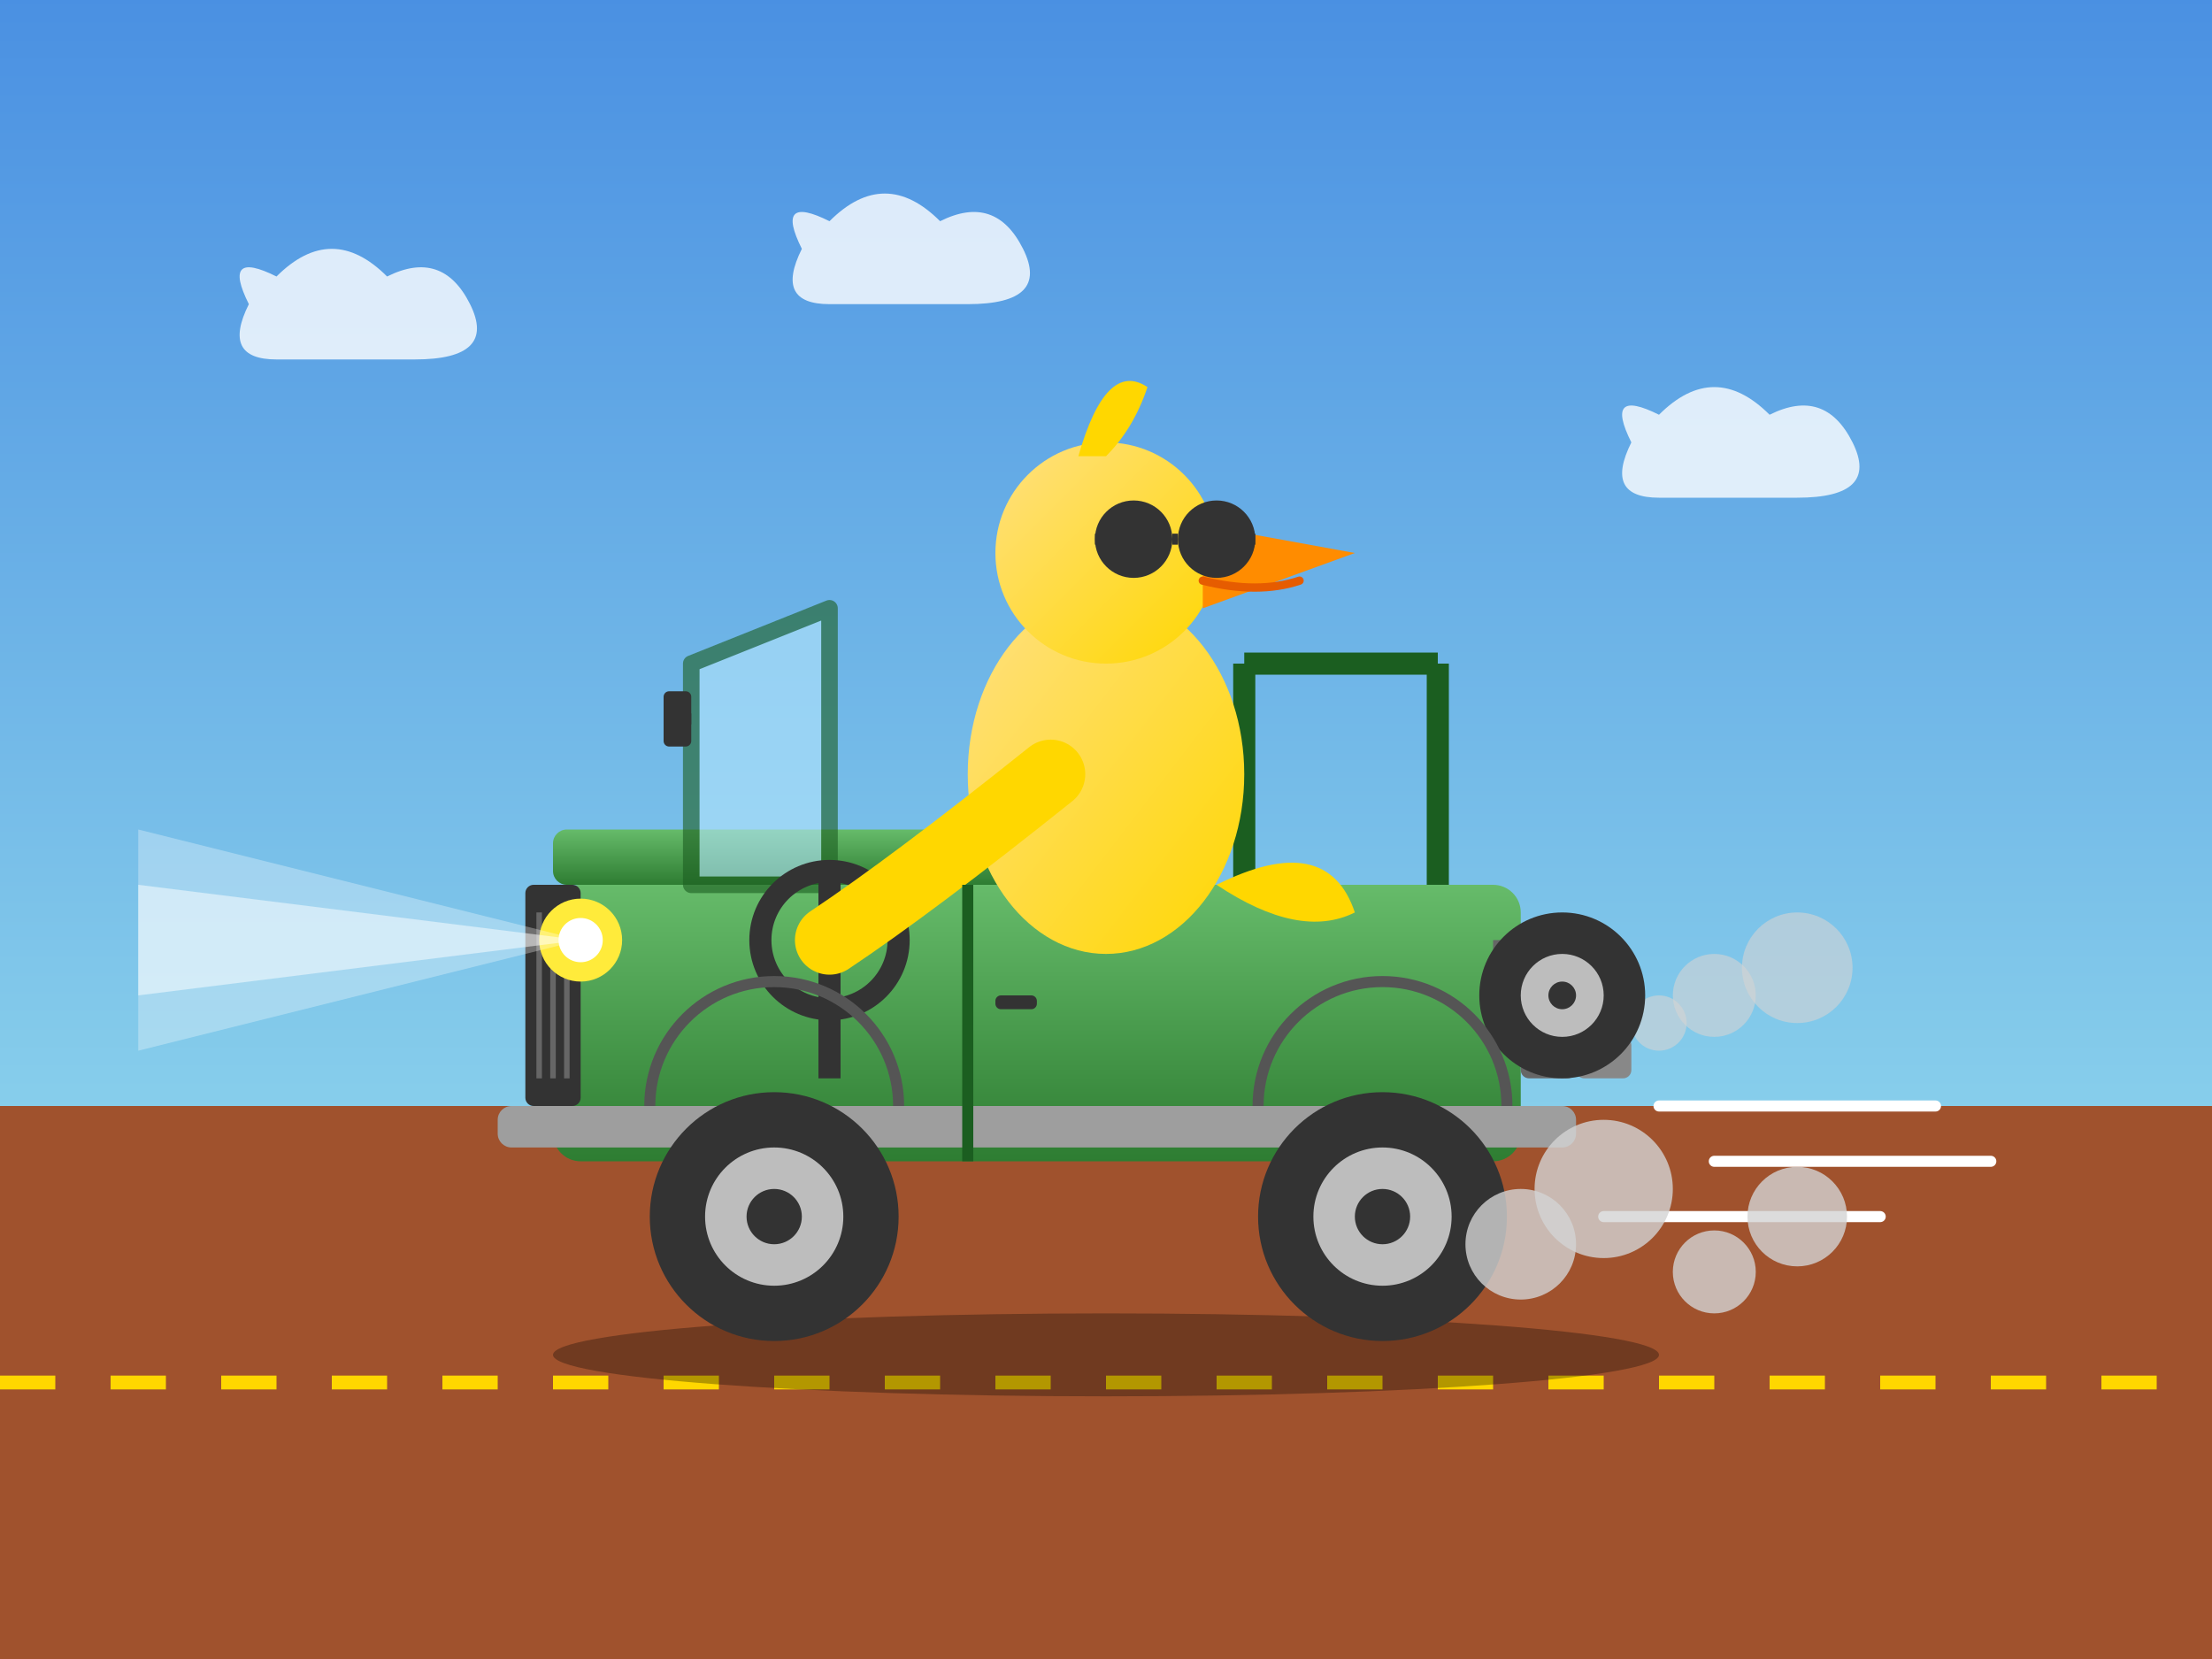
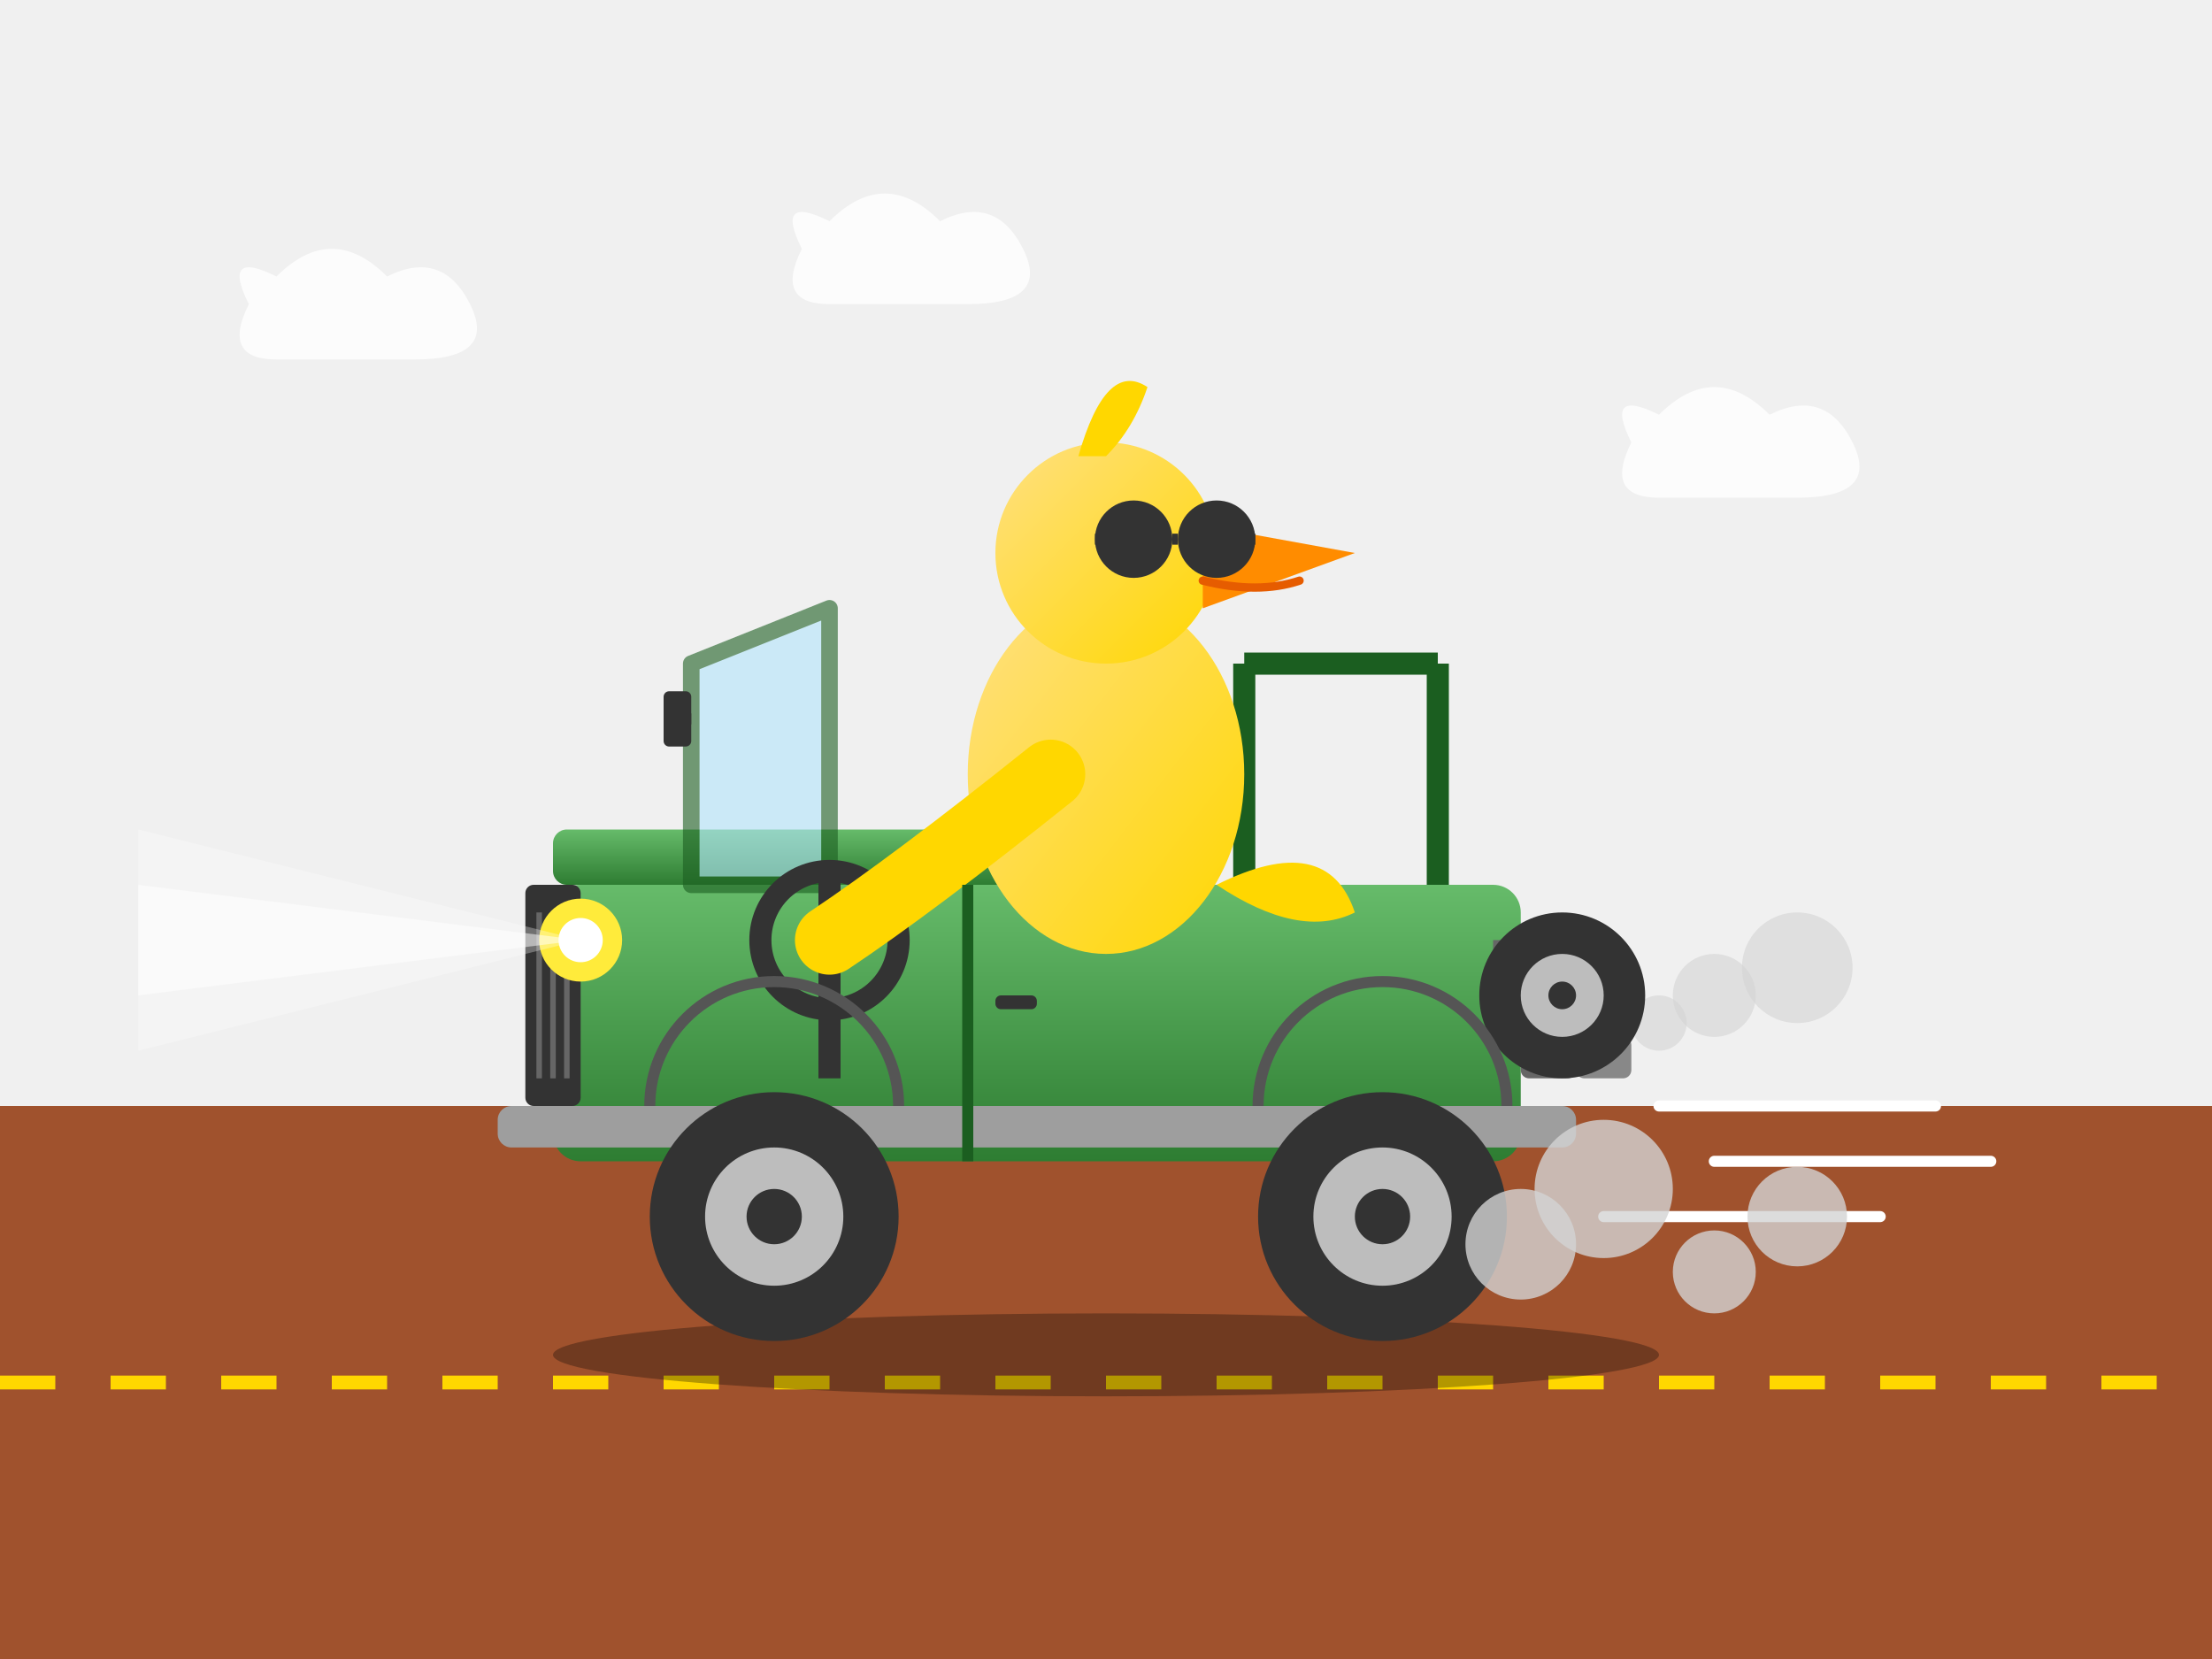
<svg xmlns="http://www.w3.org/2000/svg" viewBox="0 0 800 600">
  <defs>
    <linearGradient id="skyGrad" x1="0%" y1="0%" x2="0%" y2="100%">
      <stop offset="0%" stop-color="#4A90E2" />
      <stop offset="100%" stop-color="#87CEEB" />
    </linearGradient>
    <linearGradient id="jeepGrad" x1="0%" y1="0%" x2="0%" y2="100%">
      <stop offset="0%" stop-color="#66BB6A" />
      <stop offset="100%" stop-color="#2E7D32" />
    </linearGradient>
    <linearGradient id="duckGrad" x1="0%" y1="0%" x2="100%" y2="100%">
      <stop offset="0%" stop-color="#FFE082" />
      <stop offset="100%" stop-color="#FFD700" />
    </linearGradient>
  </defs>
-   <rect width="800" height="400" fill="url(#skyGrad)" />
+   <rect fill="url(#skyGrad)" />
  <path d="M 100 100 Q 120 80 140 100 Q 160 90 170 110 Q 180 130 150 130 L 100 130 Q 80 130 90 110 Q 80 90 100 100" fill="#FFF" opacity="0.8" />
  <path d="M 600 150 Q 620 130 640 150 Q 660 140 670 160 Q 680 180 650 180 L 600 180 Q 580 180 590 160 Q 580 140 600 150" fill="#FFF" opacity="0.8" />
  <path d="M 300 80 Q 320 60 340 80 Q 360 70 370 90 Q 380 110 350 110 L 300 110 Q 280 110 290 90 Q 280 70 300 80" fill="#FFF" opacity="0.8" />
  <rect y="400" width="800" height="200" fill="#A0522D" />
  <line x1="0" y1="500" x2="800" y2="500" stroke="#FFD700" stroke-width="5" stroke-dasharray="20,20" />
  <ellipse cx="400" cy="490" rx="200" ry="15" fill="#000" opacity="0.3" />
  <rect x="200" y="320" width="350" height="100" rx="10" fill="url(#jeepGrad)" />
  <rect x="200" y="300" width="180" height="20" rx="5" fill="url(#jeepGrad)" />
  <path d="M 450 240 L 450 320 M 520 240 L 520 320 M 450 240 L 520 240" fill="none" stroke="#1B5E20" stroke-width="8" stroke-linejoin="round" />
  <ellipse cx="400" cy="280" rx="50" ry="65" fill="url(#duckGrad)" />
  <path d="M 440 320 Q 480 300 490 330 Q 470 340 440 320" fill="#FFD700" />
  <circle cx="400" cy="200" r="40" fill="url(#duckGrad)" />
  <path d="M 390 165 Q 400 130 415 140 Q 410 155 400 165" fill="#FFD700" />
  <path d="M 435 190 L 490 200 L 435 220 Z" fill="#FF8C00" />
  <path d="M 435 210 Q 455 215 470 210" fill="none" stroke="#E65C00" stroke-width="3" stroke-linecap="round" />
  <circle cx="410" cy="195" r="14" fill="#333" />
  <circle cx="440" cy="195" r="14" fill="#333" />
  <line x1="424" y1="195" x2="426" y2="195" stroke="#333" stroke-width="4" />
  <path d="M 396 195 L 410 195 M 440 195 L 454 195" stroke="#333" stroke-width="4" />
  <polygon points="250,320 250,240 300,220 300,320" fill="#B3E5FC" opacity="0.6" stroke="#1B5E20" stroke-width="6" stroke-linejoin="round" />
  <rect x="240" y="250" width="10" height="20" rx="2" fill="#333" />
  <line x1="245" y1="260" x2="250" y2="260" stroke="#333" stroke-width="4" />
  <line x1="300" y1="365" x2="300" y2="390" stroke="#333" stroke-width="8" />
  <circle cx="300" cy="340" r="25" fill="none" stroke="#333" stroke-width="8" />
  <line x1="300" y1="315" x2="300" y2="365" stroke="#333" stroke-width="8" />
  <path d="M 380 280 Q 330 320 300 340" fill="none" stroke="#FFD700" stroke-width="25" stroke-linecap="round" />
  <rect x="190" y="320" width="20" height="80" rx="3" fill="#333" />
  <line x1="195" y1="330" x2="195" y2="390" stroke="#666" stroke-width="2" />
  <line x1="200" y1="330" x2="200" y2="390" stroke="#666" stroke-width="2" />
  <line x1="205" y1="330" x2="205" y2="390" stroke="#666" stroke-width="2" />
  <circle cx="210" cy="340" r="15" fill="#FFEB3B" />
  <circle cx="210" cy="340" r="8" fill="#FFF" />
  <polygon points="210,340 50,300 50,380" fill="#FFF" opacity="0.3" />
  <polygon points="210,340 50,320 50,360" fill="#FFF" opacity="0.5" />
  <rect x="180" y="400" width="390" height="15" rx="5" fill="#9E9E9E" />
  <line x1="350" y1="320" x2="350" y2="420" stroke="#1B5E20" stroke-width="4" />
  <rect x="360" y="360" width="15" height="5" rx="2" fill="#333" />
  <rect x="550" y="380" width="20" height="10" rx="3" fill="#666" />
  <rect x="570" y="375" width="20" height="15" rx="3" fill="#888" />
  <circle cx="600" cy="370" r="10" fill="#D3D3D3" opacity="0.6" />
  <circle cx="620" cy="360" r="15" fill="#D3D3D3" opacity="0.6" />
  <circle cx="650" cy="350" r="20" fill="#D3D3D3" opacity="0.6" />
  <rect x="540" y="340" width="10" height="40" fill="#666" />
  <circle cx="565" cy="360" r="30" fill="#333" />
  <circle cx="565" cy="360" r="15" fill="#BDBDBD" />
  <circle cx="565" cy="360" r="5" fill="#333" />
  <circle cx="280" cy="440" r="45" fill="#333" />
  <circle cx="280" cy="440" r="25" fill="#BDBDBD" />
  <circle cx="280" cy="440" r="10" fill="#333" />
  <path d="M 235 400 A 45 45 0 0 1 325 400" fill="none" stroke="#555" stroke-width="4" />
  <circle cx="500" cy="440" r="45" fill="#333" />
  <circle cx="500" cy="440" r="25" fill="#BDBDBD" />
  <circle cx="500" cy="440" r="10" fill="#333" />
  <path d="M 455 400 A 45 45 0 0 1 545 400" fill="none" stroke="#555" stroke-width="4" />
  <line x1="600" y1="400" x2="700" y2="400" stroke="#FFF" stroke-width="4" stroke-linecap="round" />
  <line x1="620" y1="420" x2="720" y2="420" stroke="#FFF" stroke-width="4" stroke-linecap="round" />
  <line x1="580" y1="440" x2="680" y2="440" stroke="#FFF" stroke-width="4" stroke-linecap="round" />
  <circle cx="550" cy="450" r="20" fill="#D3D3D3" opacity="0.8" />
  <circle cx="580" cy="430" r="25" fill="#D3D3D3" opacity="0.8" />
  <circle cx="620" cy="460" r="15" fill="#D3D3D3" opacity="0.8" />
  <circle cx="650" cy="440" r="18" fill="#D3D3D3" opacity="0.8" />
</svg>
